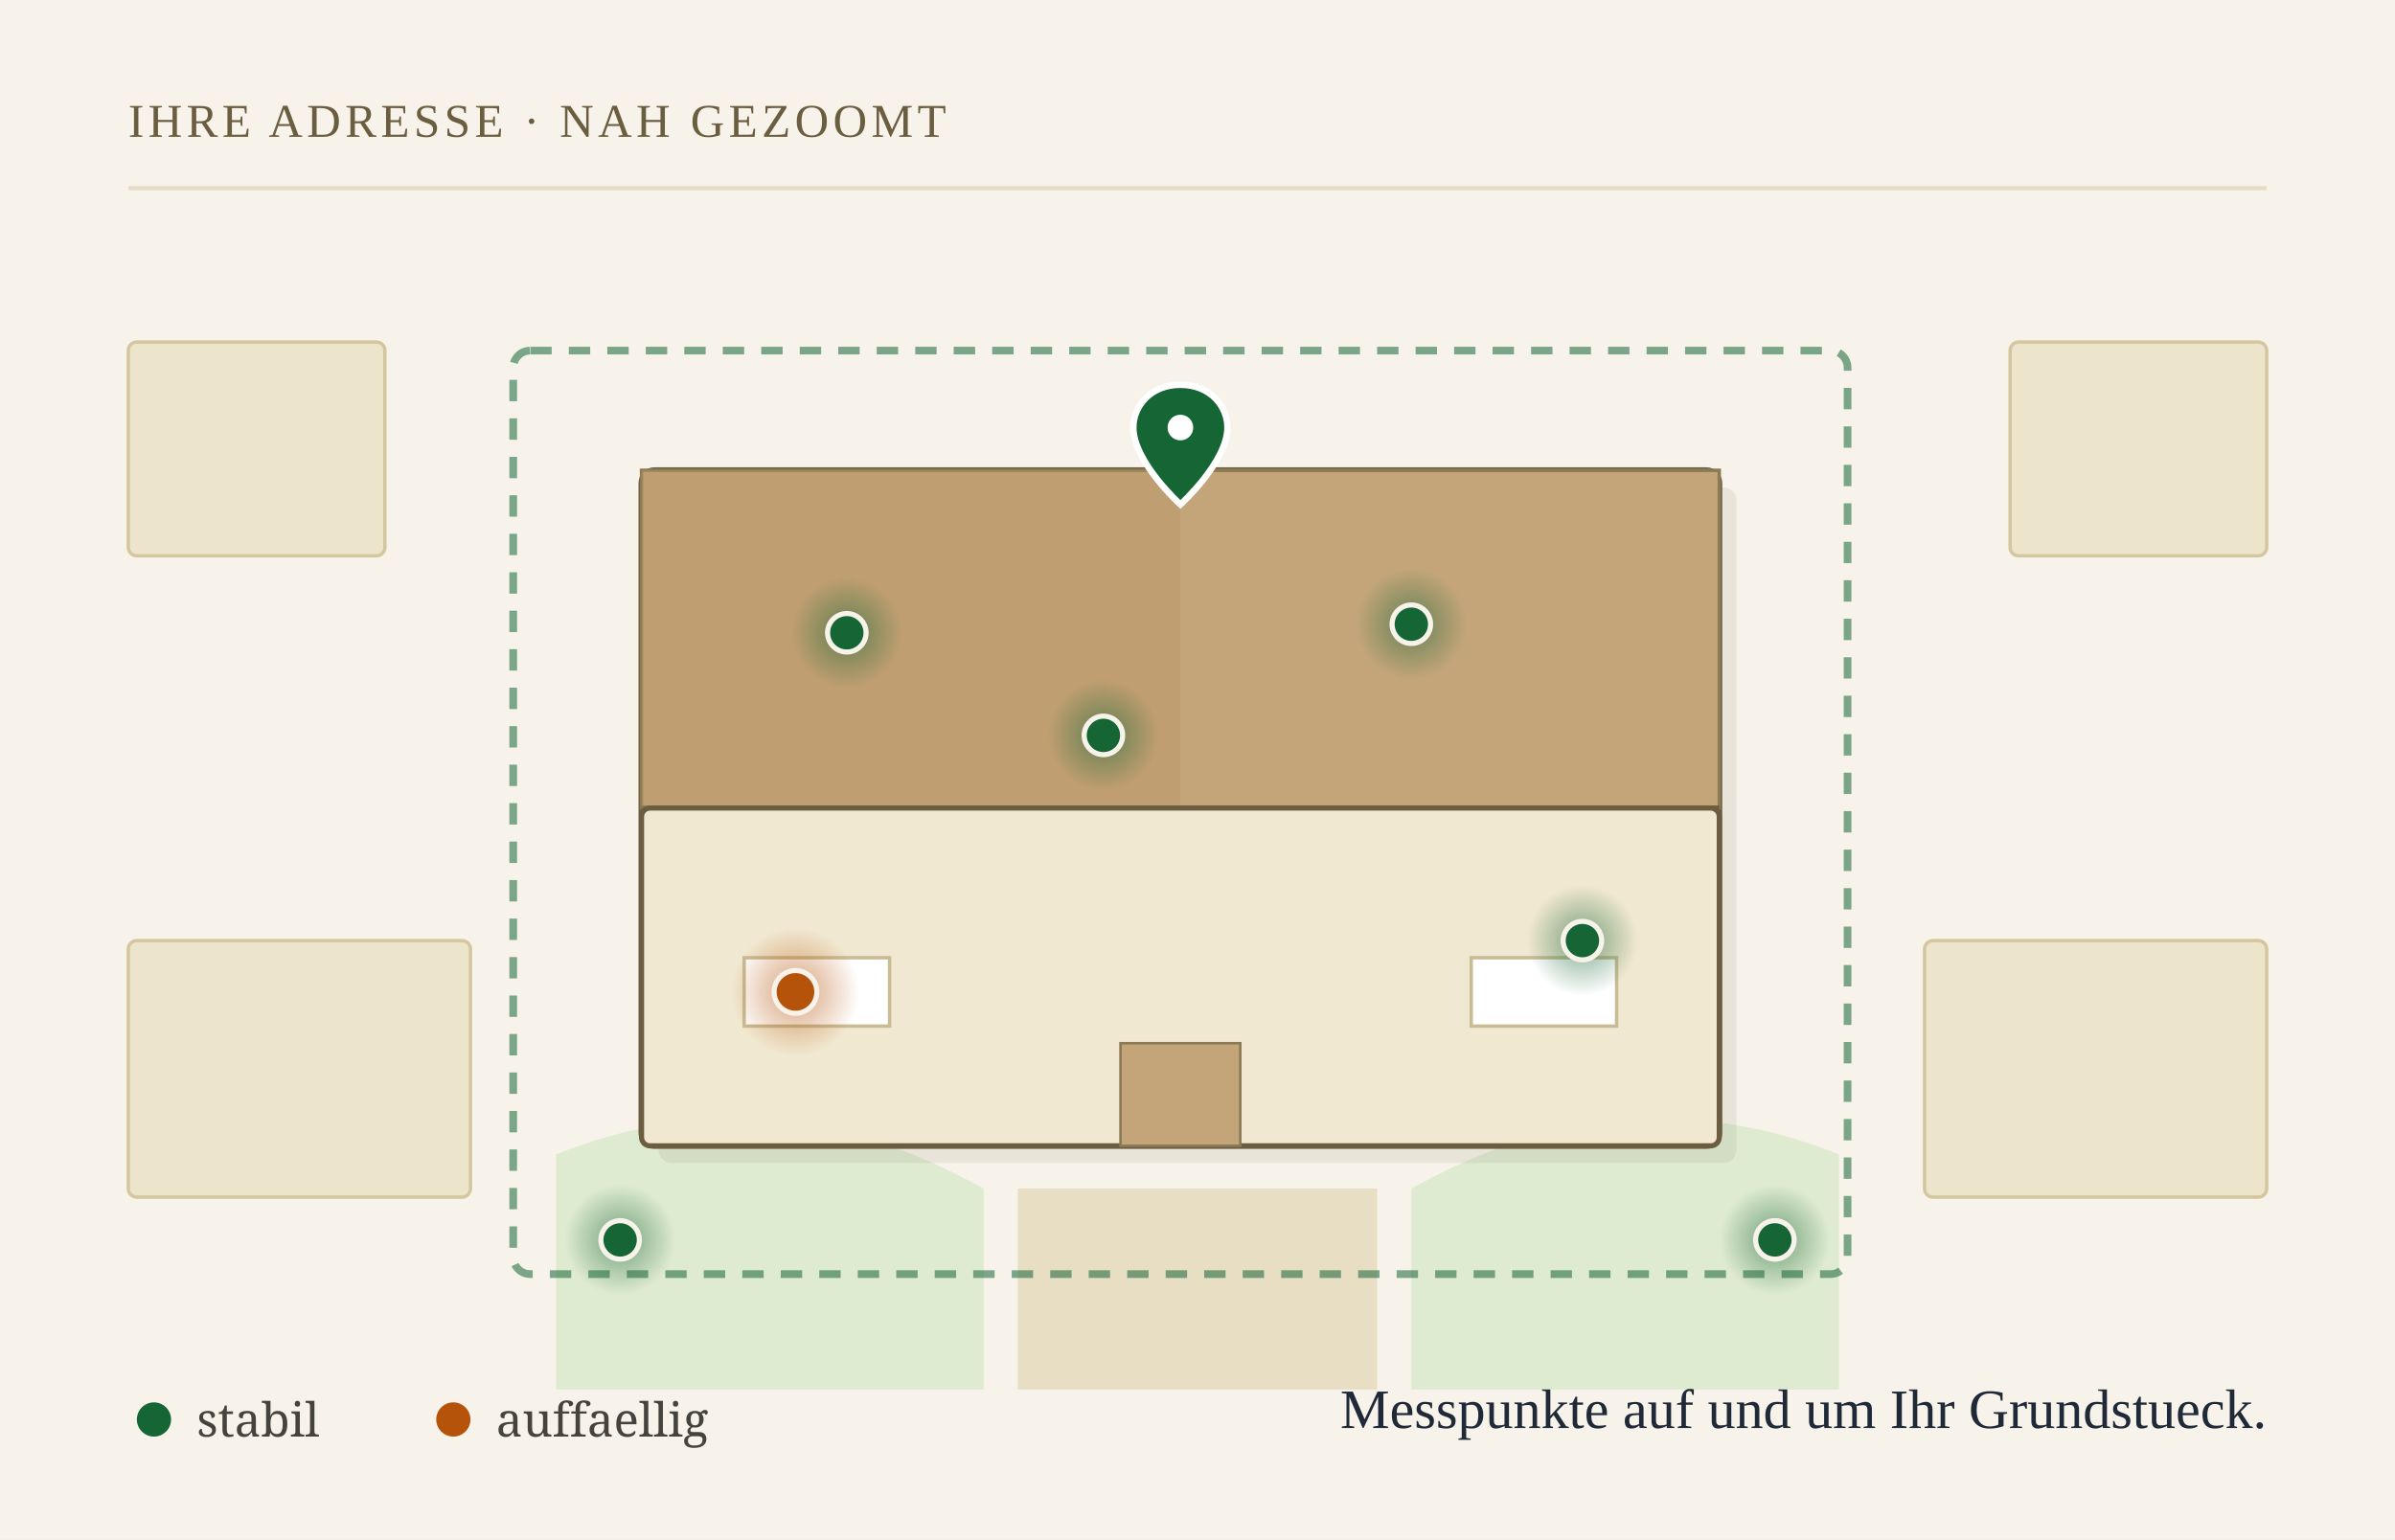
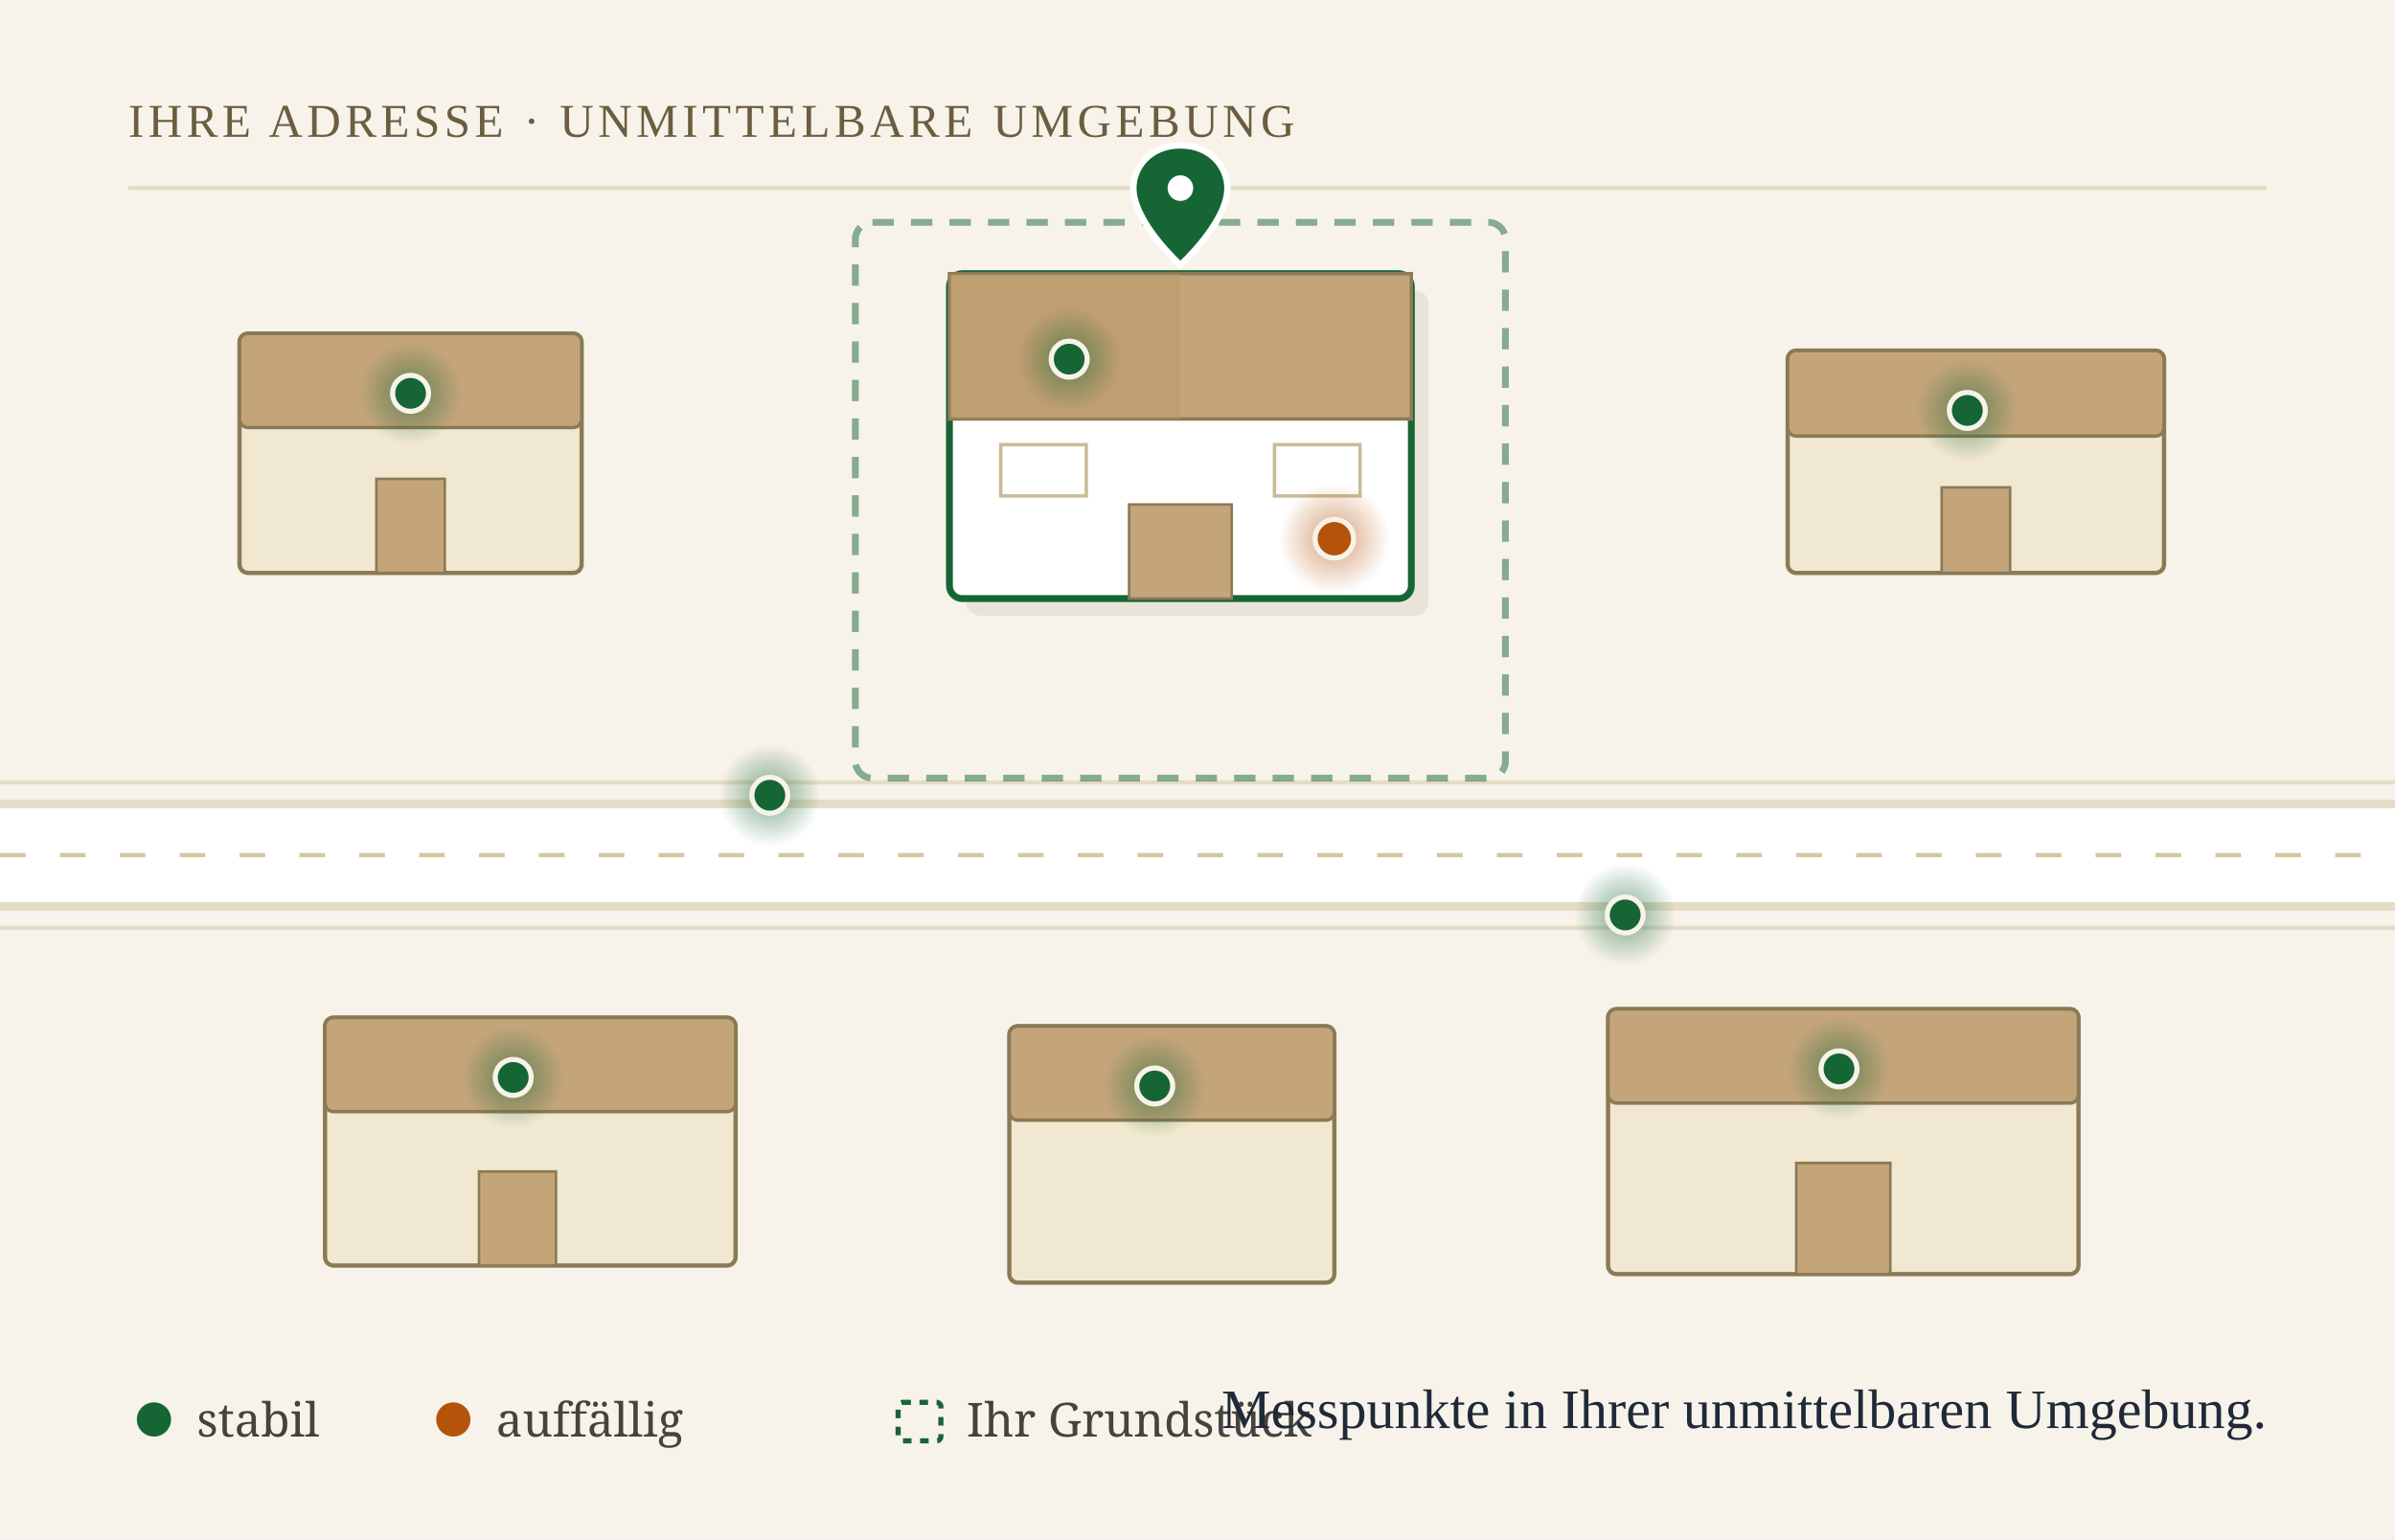
- <svg xmlns="http://www.w3.org/2000/svg" viewBox="0 0 560 360" width="560" height="360" role="img" aria-label="Einzelnes Haus im Zoom mit mehreren Messpunkten auf und um das Grundstueck">
+ <svg xmlns="http://www.w3.org/2000/svg" viewBox="0 0 560 360" width="560" height="360" role="img" aria-label="Kleine Nachbarschaftsszene mit hervorgehobenem Grundstück und Messpunkten in der Umgebung">
  <defs>
    <radialGradient id="bStableGlow" cx="50%" cy="50%" r="50%">
      <stop offset="0%" stop-color="#166534" stop-opacity="0.55" />
      <stop offset="100%" stop-color="#166534" stop-opacity="0" />
    </radialGradient>
    <radialGradient id="bWatchGlow" cx="50%" cy="50%" r="50%">
      <stop offset="0%" stop-color="#B45309" stop-opacity="0.55" />
      <stop offset="100%" stop-color="#B45309" stop-opacity="0" />
    </radialGradient>
  </defs>
  <rect width="560" height="360" fill="#F7F3EA" />
  <g font-family="Georgia, 'Times New Roman', serif" font-size="11" fill="#6B5D3F">
-     <text x="30" y="32" letter-spacing="1">IHRE ADRESSE · NAH GEZOOMT</text>
+     <text x="30" y="32" letter-spacing="1">IHRE ADRESSE · UNMITTELBARE UMGEBUNG</text>
  </g>
  <line x1="30" y1="44" x2="530" y2="44" stroke="#E4DCC6" stroke-width="1" />
-   <g fill="#EDE4CC" stroke="#D4C7A0" stroke-width="0.8">
-     <rect x="30" y="220" width="80" height="60" rx="2" />
-     <rect x="450" y="220" width="80" height="60" rx="2" />
-     <rect x="30" y="80" width="60" height="50" rx="2" />
-     <rect x="470" y="80" width="60" height="50" rx="2" />
+   <g stroke="#E4DCC6" stroke-width="26" stroke-linecap="butt" fill="none">
+     <line x1="0" y1="200" x2="560" y2="200" />
  </g>
-   <g fill="#D7E8C8" opacity="0.75" stroke="none">
-     <path d="M 130 270 Q 180 250 230 278 L 230 325 L 130 325 Z" />
-     <path d="M 430 270 Q 380 250 330 278 L 330 325 L 430 325 Z" />
+   <g stroke="#FFFFFF" stroke-width="22" stroke-linecap="butt" fill="none">
+     <line x1="0" y1="200" x2="560" y2="200" />
  </g>
-   <rect x="238" y="278" width="84" height="47" fill="#E7DEC4" />
-   <rect x="154" y="114" width="252" height="158" rx="3" fill="#6B5D3F" fill-opacity="0.10" />
-   <rect x="150" y="110" width="252" height="158" rx="3" fill="#FFFFFF" stroke="#6B5D3F" stroke-width="1.4" />
-   <g fill="#C4A57A" stroke="#8A7A55" stroke-width="0.8">
-     <rect x="150" y="110" width="252" height="79" />
+   <g stroke="#D4C7A0" stroke-width="1" stroke-dasharray="6 8" fill="none">
+     <line x1="0" y1="200" x2="560" y2="200" />
  </g>
-   <line x1="150" y1="189" x2="402" y2="189" stroke="#6B5D3F" stroke-width="1.2" />
-   <g fill="#B89566" opacity="0.45">
-     <rect x="150" y="110" width="126" height="79" />
+   <g stroke="#E4DCC6" stroke-width="1" fill="none">
+     <line x1="0" y1="183" x2="560" y2="183" />
+     <line x1="0" y1="217" x2="560" y2="217" />
  </g>
-   <rect x="150" y="189" width="252" height="79" rx="2" fill="#F1E8D1" stroke="#6B5D3F" stroke-width="1.2" />
-   <rect x="262" y="244" width="28" height="24" fill="#C4A57A" stroke="#8A7A55" stroke-width="0.6" />
-   <g fill="#FFFFFF" stroke="#C9BC95" stroke-width="0.8">
-     <rect x="174" y="224" width="34" height="16" />
-     <rect x="344" y="224" width="34" height="16" />
+   <g>
+     <rect x="56" y="78" width="80" height="56" rx="2" fill="#F1E8D1" stroke="#8A7A55" stroke-width="1" />
+     <rect x="56" y="78" width="80" height="22" rx="2" fill="#C4A57A" stroke="#8A7A55" stroke-width="0.8" />
+     <rect x="88" y="112" width="16" height="22" fill="#C4A57A" stroke="#8A7A55" stroke-width="0.6" />
  </g>
-   <rect x="120" y="82" width="312" height="216" rx="4" fill="none" stroke="#166534" stroke-width="1.8" stroke-dasharray="5 4" opacity="0.55" />
-   <g transform="translate(276, 100)">
+   <g>
+     <rect x="226" y="68" width="108" height="76" rx="3" fill="#6B5D3F" fill-opacity="0.10" />
+     <rect x="222" y="64" width="108" height="76" rx="3" fill="#FFFFFF" stroke="#166534" stroke-width="1.6" />
+     <rect x="222" y="64" width="108" height="34" fill="#C4A57A" stroke="#8A7A55" stroke-width="0.8" />
+     <rect x="222" y="64" width="54" height="34" fill="#B89566" opacity="0.45" />
+     <rect x="264" y="118" width="24" height="22" fill="#C4A57A" stroke="#8A7A55" stroke-width="0.6" />
+     <rect x="234" y="104" width="20" height="12" fill="#FFFFFF" stroke="#C9BC95" stroke-width="0.8" />
+     <rect x="298" y="104" width="20" height="12" fill="#FFFFFF" stroke="#C9BC95" stroke-width="0.8" />
+   </g>
+   <rect x="200" y="52" width="152" height="130" rx="4" fill="none" stroke="#166534" stroke-width="1.6" stroke-dasharray="5 4" opacity="0.5" />
+   <g transform="translate(276, 44)">
    <path d="M 0 -10 C -7 -10 -11 -5 -11 0 C -11 8 0 18 0 18 C 0 18 11 8 11 0 C 11 -5 7 -10 0 -10 Z" fill="#166534" stroke="#FFFFFF" stroke-width="1.5" />
    <circle cx="0" cy="0" r="3" fill="#FFFFFF" />
  </g>
  <g>
-     <circle cx="198" cy="148" r="13" fill="url(#bStableGlow)" />
-     <circle cx="198" cy="148" r="4.5" fill="#166534" stroke="#F7F3EA" stroke-width="1.2" />
-     <circle cx="330" cy="146" r="13" fill="url(#bStableGlow)" />
-     <circle cx="330" cy="146" r="4.5" fill="#166534" stroke="#F7F3EA" stroke-width="1.2" />
-     <circle cx="258" cy="172" r="13" fill="url(#bStableGlow)" />
-     <circle cx="258" cy="172" r="4.5" fill="#166534" stroke="#F7F3EA" stroke-width="1.2" />
-     <circle cx="186" cy="232" r="15" fill="url(#bWatchGlow)" />
-     <circle cx="186" cy="232" r="5" fill="#B45309" stroke="#F7F3EA" stroke-width="1.2" />
-     <circle cx="370" cy="220" r="13" fill="url(#bStableGlow)" />
-     <circle cx="370" cy="220" r="4.5" fill="#166534" stroke="#F7F3EA" stroke-width="1.2" />
-     <circle cx="145" cy="290" r="13" fill="url(#bStableGlow)" />
-     <circle cx="145" cy="290" r="4.5" fill="#166534" stroke="#F7F3EA" stroke-width="1.2" />
-     <circle cx="415" cy="290" r="13" fill="url(#bStableGlow)" />
-     <circle cx="415" cy="290" r="4.5" fill="#166534" stroke="#F7F3EA" stroke-width="1.2" />
+     <rect x="418" y="82" width="88" height="52" rx="2" fill="#F1E8D1" stroke="#8A7A55" stroke-width="1" />
+     <rect x="418" y="82" width="88" height="20" rx="2" fill="#C4A57A" stroke="#8A7A55" stroke-width="0.8" />
+     <rect x="454" y="114" width="16" height="20" fill="#C4A57A" stroke="#8A7A55" stroke-width="0.6" />
+   </g>
+   <g>
+     <rect x="76" y="238" width="96" height="58" rx="2" fill="#F1E8D1" stroke="#8A7A55" stroke-width="1" />
+     <rect x="76" y="238" width="96" height="22" rx="2" fill="#C4A57A" stroke="#8A7A55" stroke-width="0.8" />
+     <rect x="112" y="274" width="18" height="22" fill="#C4A57A" stroke="#8A7A55" stroke-width="0.6" />
+   </g>
+   <g>
+     <rect x="236" y="240" width="76" height="60" rx="2" fill="#F1E8D1" stroke="#8A7A55" stroke-width="1" />
+     <rect x="236" y="240" width="76" height="22" rx="2" fill="#C4A57A" stroke="#8A7A55" stroke-width="0.8" />
+   </g>
+   <g>
+     <rect x="376" y="236" width="110" height="62" rx="2" fill="#F1E8D1" stroke="#8A7A55" stroke-width="1" />
+     <rect x="376" y="236" width="110" height="22" rx="2" fill="#C4A57A" stroke="#8A7A55" stroke-width="0.8" />
+     <rect x="420" y="272" width="22" height="26" fill="#C4A57A" stroke="#8A7A55" stroke-width="0.6" />
+   </g>
+   <g>
+     <circle cx="250" cy="84" r="12" fill="url(#bStableGlow)" />
+     <circle cx="250" cy="84" r="4.2" fill="#166534" stroke="#F7F3EA" stroke-width="1.2" />
+     <circle cx="312" cy="126" r="13" fill="url(#bWatchGlow)" />
+     <circle cx="312" cy="126" r="4.5" fill="#B45309" stroke="#F7F3EA" stroke-width="1.2" />
+     <circle cx="96" cy="92" r="12" fill="url(#bStableGlow)" />
+     <circle cx="96" cy="92" r="4.2" fill="#166534" stroke="#F7F3EA" stroke-width="1.2" />
+     <circle cx="460" cy="96" r="12" fill="url(#bStableGlow)" />
+     <circle cx="460" cy="96" r="4.2" fill="#166534" stroke="#F7F3EA" stroke-width="1.2" />
+     <circle cx="180" cy="186" r="12" fill="url(#bStableGlow)" />
+     <circle cx="180" cy="186" r="4.2" fill="#166534" stroke="#F7F3EA" stroke-width="1.2" />
+     <circle cx="380" cy="214" r="12" fill="url(#bStableGlow)" />
+     <circle cx="380" cy="214" r="4.2" fill="#166534" stroke="#F7F3EA" stroke-width="1.2" />
+     <circle cx="120" cy="252" r="12" fill="url(#bStableGlow)" />
+     <circle cx="120" cy="252" r="4.2" fill="#166534" stroke="#F7F3EA" stroke-width="1.2" />
+     <circle cx="270" cy="254" r="12" fill="url(#bStableGlow)" />
+     <circle cx="270" cy="254" r="4.2" fill="#166534" stroke="#F7F3EA" stroke-width="1.2" />
+     <circle cx="430" cy="250" r="12" fill="url(#bStableGlow)" />
+     <circle cx="430" cy="250" r="4.2" fill="#166534" stroke="#F7F3EA" stroke-width="1.2" />
  </g>
  <g transform="translate(30, 326)" font-family="Georgia, serif" font-size="11" fill="#44433E">
    <circle cx="6" cy="6" r="4" fill="#166534" />
    <text x="16" y="10">stabil</text>
    <circle cx="76" cy="6" r="4" fill="#B45309" />
-     <text x="86" y="10">auffaellig</text>
+     <text x="86" y="10">auffällig</text>
+     <g transform="translate(180, 0)">
+       <rect x="0" y="2" width="10" height="9" rx="1" fill="none" stroke="#166534" stroke-width="1.2" stroke-dasharray="2 2" />
+       <text x="16" y="10">Ihr Grundstück</text>
+     </g>
  </g>
  <g font-family="Georgia, 'Times New Roman', serif" font-size="13" fill="#1F2937">
-     <text x="530" y="334" text-anchor="end">Messpunkte auf und um Ihr Grundstueck.</text>
+     <text x="530" y="334" text-anchor="end">Messpunkte in Ihrer unmittelbaren Umgebung.</text>
  </g>
</svg>
